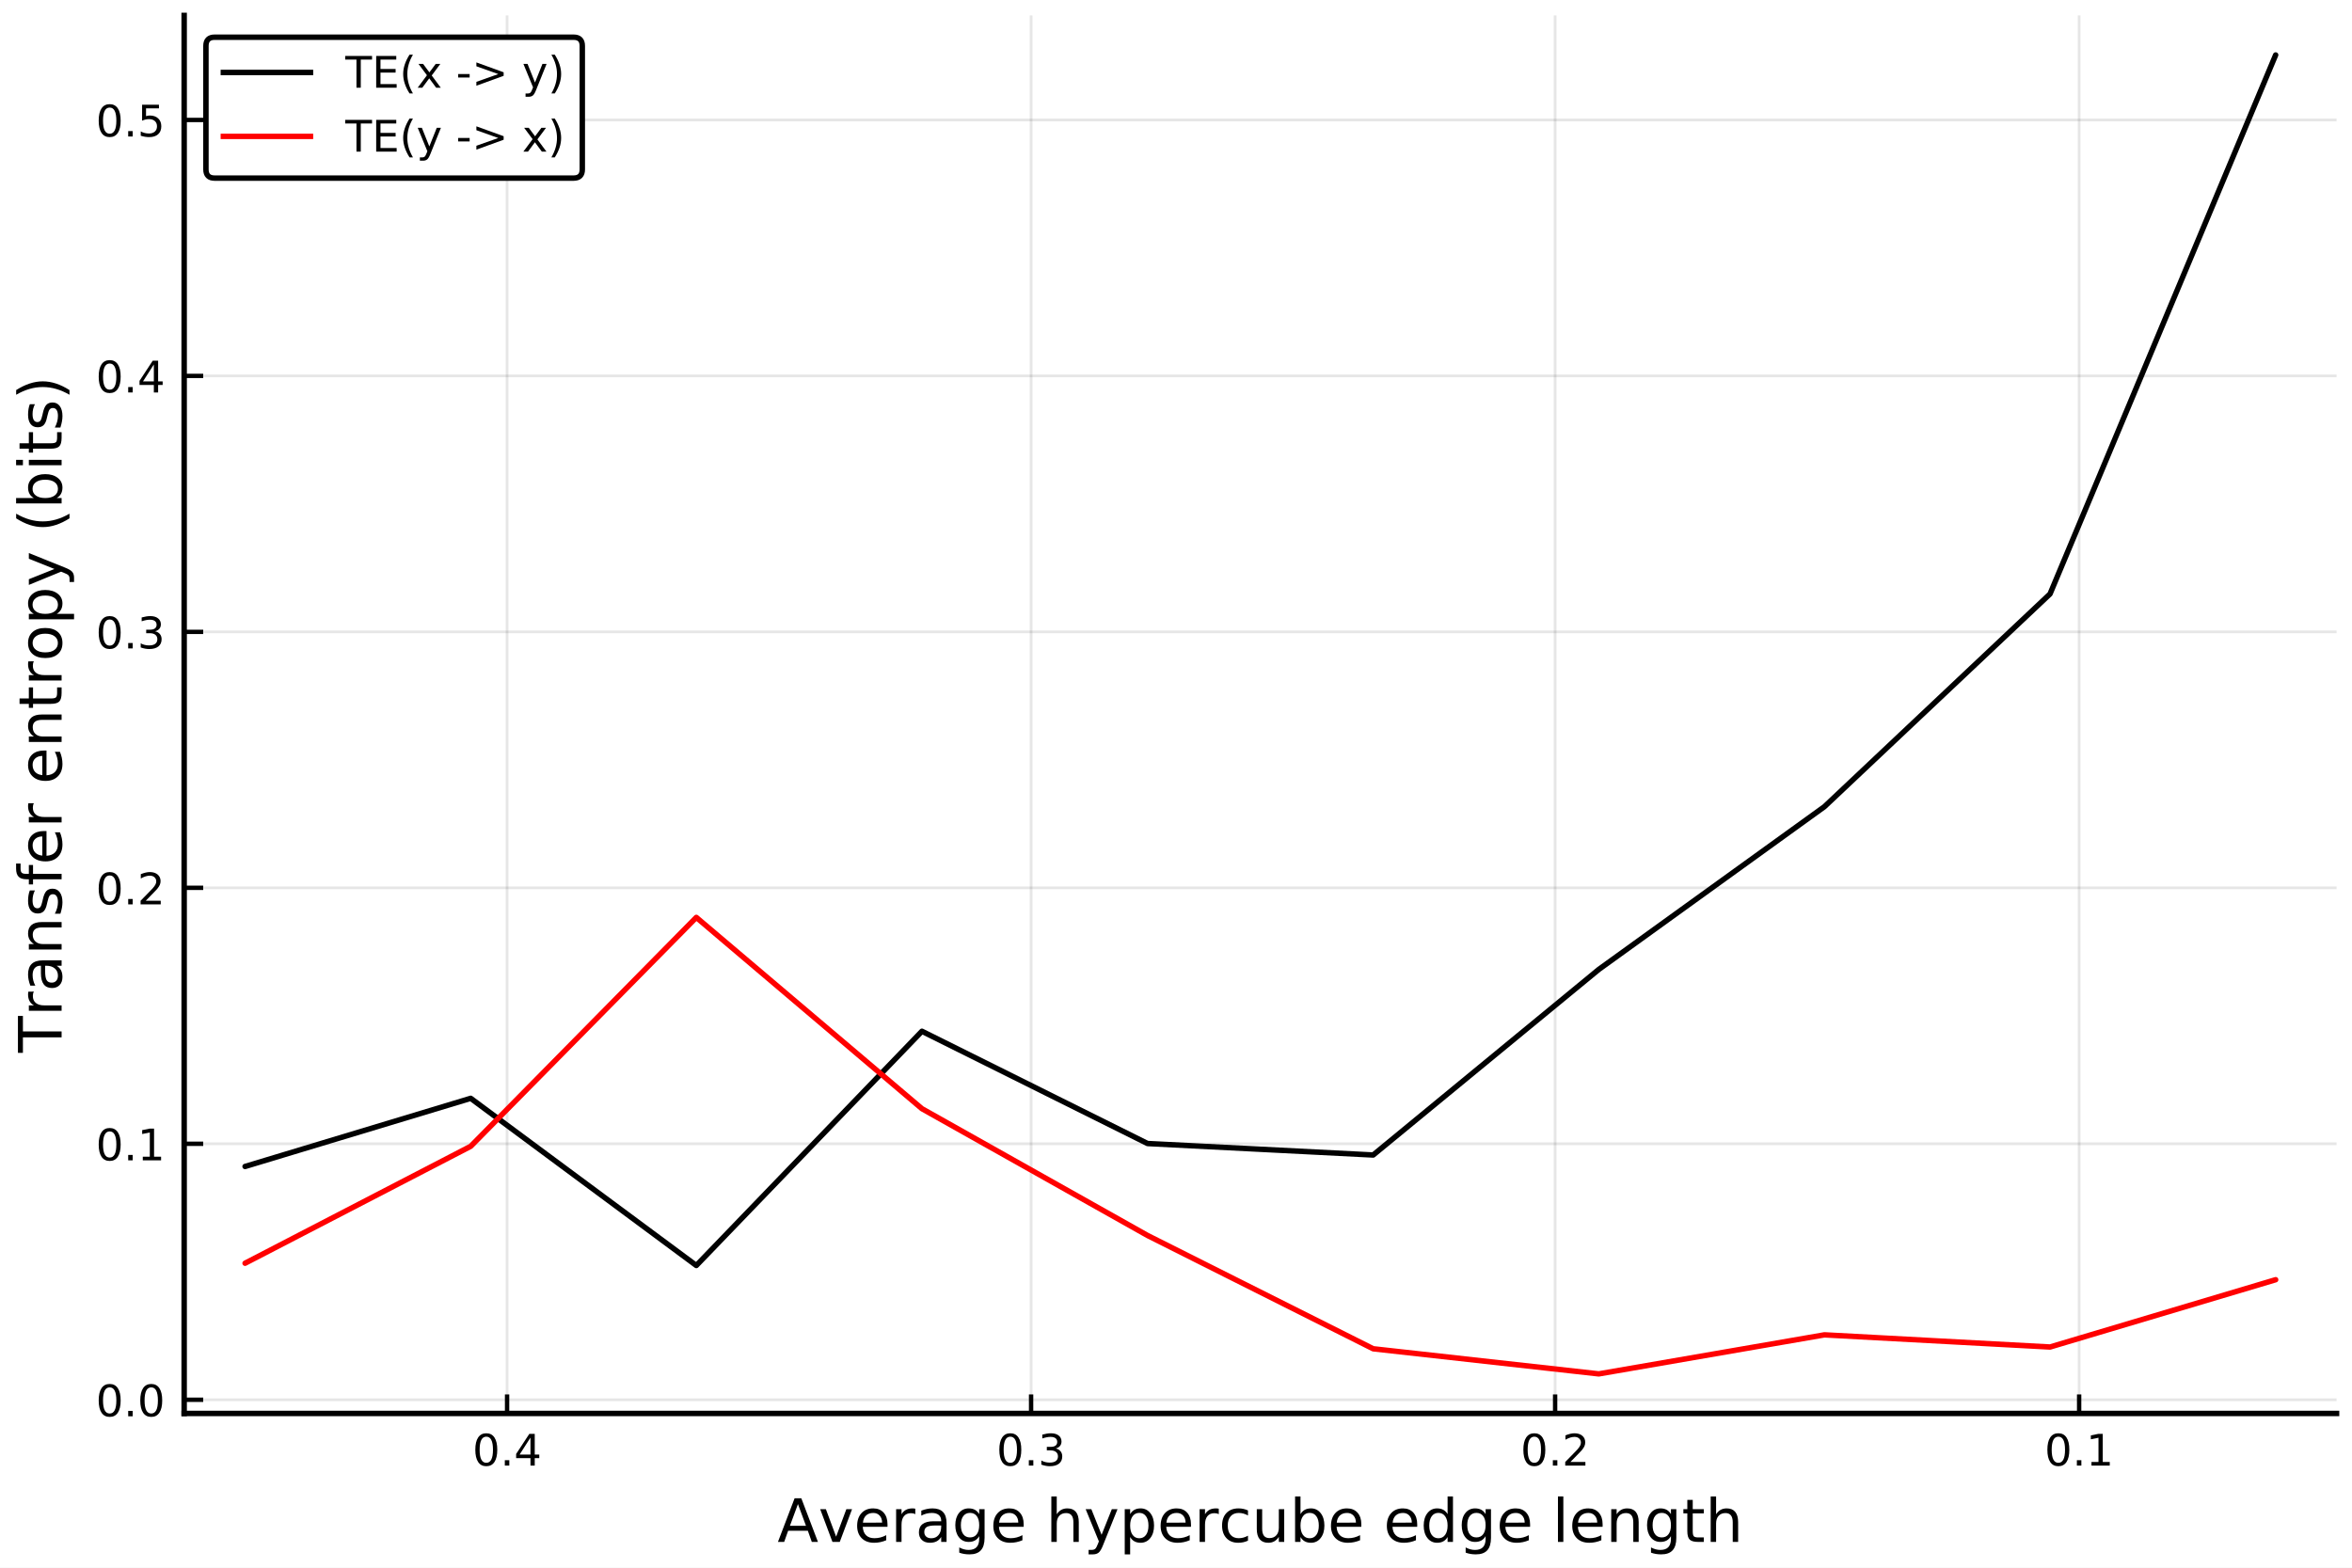
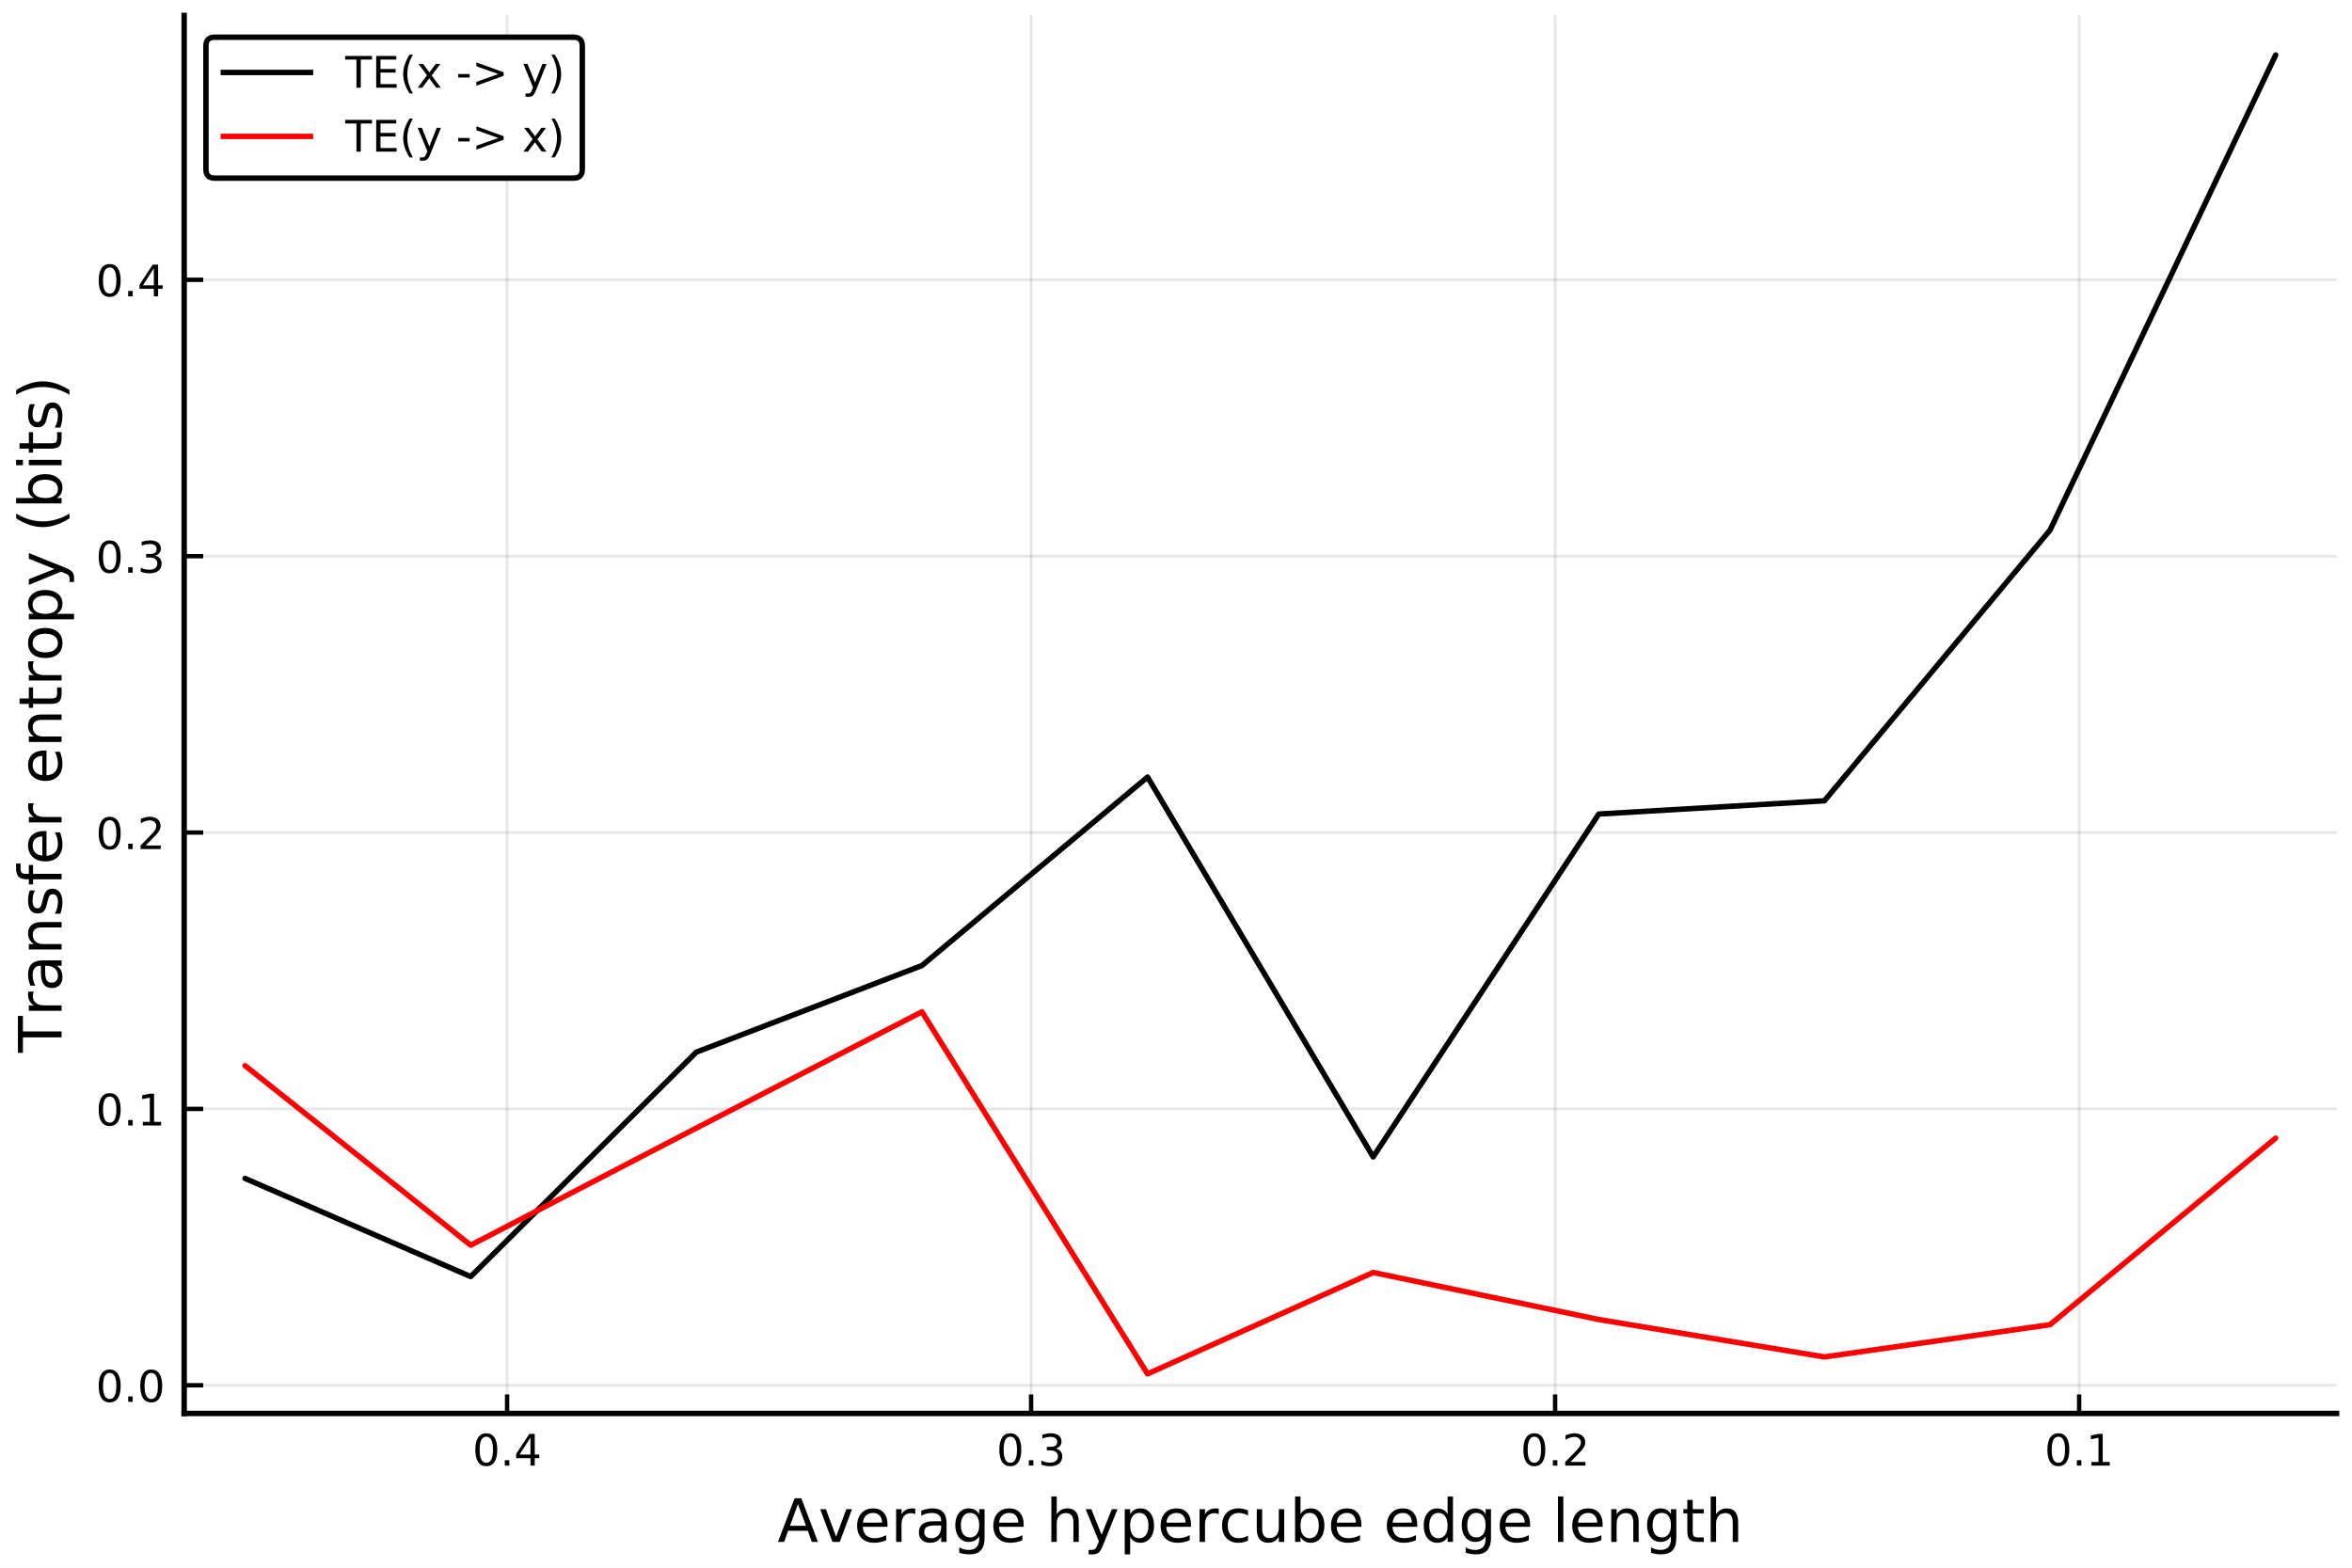
<svg xmlns="http://www.w3.org/2000/svg" xmlns:xlink="http://www.w3.org/1999/xlink" height="288pt" version="1.1" viewBox="0 0 432 288" width="432pt">
  <defs>
    <style type="text/css">
*{stroke-linecap:butt;stroke-linejoin:round;}
  </style>
  </defs>
  <g id="figure_1">
    <g id="patch_1">
      <path d="M 0 288  L 432 288  L 432 0  L 0 0  z " style="fill:#ffffff;" />
    </g>
    <g id="axes_1">
      <g id="patch_2">
        <path d="M 33.825 259.665  L 429.165 259.665  L 429.165 2.835  L 33.825 2.835  z " style="fill:#ffffff;" />
      </g>
      <g id="matplotlib.axis_1">
        <g id="xtick_1">
          <g id="line2d_1">
-             <path clip-path="url(#p334dd7e4c5)" d="M 381.883 259.665  L 381.883 2.835  " style="fill:none;stroke:#000000;stroke-linecap:square;stroke-opacity:0.1;stroke-width:0.5;" />
+             <path clip-path="url(#p9576be0315)" d="M 381.883 259.665  L 381.883 2.835  " style="fill:none;stroke:#000000;stroke-linecap:square;stroke-opacity:0.1;stroke-width:0.5;" />
          </g>
          <g id="line2d_2">
            <defs>
-               <path d="M 0 0  L 0 -3.5  " id="m803d5809ca" style="stroke:#000000;stroke-width:0.8;" />
-             </defs>
-             <g>
-               <use style="stroke:#000000;stroke-width:0.8;" x="381.883" xlink:href="#m803d5809ca" y="259.665" />
+               <path d="M 0 0  L 0 -3.5  " id="ma5bb966ee3" style="stroke:#000000;stroke-width:0.8;" />
+             </defs>
+             <g>
+               <use style="stroke:#000000;stroke-width:0.8;" x="381.883" xlink:href="#ma5bb966ee3" y="259.665" />
            </g>
          </g>
          <g id="text_1">
            <defs>
              <path d="M 31.781 66.406  Q 24.172 66.406 20.328 58.906  Q 16.5 51.422 16.5 36.375  Q 16.5 21.391 20.328 13.891  Q 24.172 6.391 31.781 6.391  Q 39.453 6.391 43.281 13.891  Q 47.125 21.391 47.125 36.375  Q 47.125 51.422 43.281 58.906  Q 39.453 66.406 31.781 66.406  z M 31.781 74.219  Q 44.047 74.219 50.516 64.516  Q 56.984 54.828 56.984 36.375  Q 56.984 17.969 50.516 8.266  Q 44.047 -1.422 31.781 -1.422  Q 19.531 -1.422 13.062 8.266  Q 6.594 17.969 6.594 36.375  Q 6.594 54.828 13.062 64.516  Q 19.531 74.219 31.781 74.219  z " id="DejaVuSans-48" />
              <path d="M 10.688 12.406  L 21 12.406  L 21 0  L 10.688 0  z " id="DejaVuSans-46" />
              <path d="M 12.406 8.297  L 28.516 8.297  L 28.516 63.922  L 10.984 60.406  L 10.984 69.391  L 28.422 72.906  L 38.281 72.906  L 38.281 8.297  L 54.391 8.297  L 54.391 0  L 12.406 0  z " id="DejaVuSans-49" />
            </defs>
            <g transform="translate(375.522 269.2441)scale(0.08 -0.08)">
              <use xlink:href="#DejaVuSans-48" />
              <use x="63.623" xlink:href="#DejaVuSans-46" />
              <use x="95.41" xlink:href="#DejaVuSans-49" />
            </g>
          </g>
        </g>
        <g id="xtick_2">
          <g id="line2d_3">
-             <path clip-path="url(#p334dd7e4c5)" d="M 285.635 259.665  L 285.635 2.835  " style="fill:none;stroke:#000000;stroke-linecap:square;stroke-opacity:0.1;stroke-width:0.5;" />
+             <path clip-path="url(#p9576be0315)" d="M 285.635 259.665  L 285.635 2.835  " style="fill:none;stroke:#000000;stroke-linecap:square;stroke-opacity:0.1;stroke-width:0.5;" />
          </g>
          <g id="line2d_4">
            <g>
-               <use style="stroke:#000000;stroke-width:0.8;" x="285.635" xlink:href="#m803d5809ca" y="259.665" />
+               <use style="stroke:#000000;stroke-width:0.8;" x="285.635" xlink:href="#ma5bb966ee3" y="259.665" />
            </g>
          </g>
          <g id="text_2">
            <defs>
              <path d="M 19.188 8.297  L 53.609 8.297  L 53.609 0  L 7.328 0  L 7.328 8.297  Q 12.938 14.109 22.625 23.891  Q 32.328 33.688 34.812 36.531  Q 39.547 41.844 41.422 45.531  Q 43.312 49.219 43.312 52.781  Q 43.312 58.594 39.234 62.25  Q 35.156 65.922 28.609 65.922  Q 23.969 65.922 18.812 64.312  Q 13.672 62.703 7.812 59.422  L 7.812 69.391  Q 13.766 71.781 18.938 73  Q 24.125 74.219 28.422 74.219  Q 39.75 74.219 46.484 68.547  Q 53.219 62.891 53.219 53.422  Q 53.219 48.922 51.531 44.891  Q 49.859 40.875 45.406 35.406  Q 44.188 33.984 37.641 27.219  Q 31.109 20.453 19.188 8.297  z " id="DejaVuSans-50" />
            </defs>
            <g transform="translate(279.2735 269.2441)scale(0.08 -0.08)">
              <use xlink:href="#DejaVuSans-48" />
              <use x="63.623" xlink:href="#DejaVuSans-46" />
              <use x="95.41" xlink:href="#DejaVuSans-50" />
            </g>
          </g>
        </g>
        <g id="xtick_3">
          <g id="line2d_5">
-             <path clip-path="url(#p334dd7e4c5)" d="M 189.386 259.665  L 189.386 2.835  " style="fill:none;stroke:#000000;stroke-linecap:square;stroke-opacity:0.1;stroke-width:0.5;" />
+             <path clip-path="url(#p9576be0315)" d="M 189.386 259.665  L 189.386 2.835  " style="fill:none;stroke:#000000;stroke-linecap:square;stroke-opacity:0.1;stroke-width:0.5;" />
          </g>
          <g id="line2d_6">
            <g>
-               <use style="stroke:#000000;stroke-width:0.8;" x="189.386" xlink:href="#m803d5809ca" y="259.665" />
+               <use style="stroke:#000000;stroke-width:0.8;" x="189.386" xlink:href="#ma5bb966ee3" y="259.665" />
            </g>
          </g>
          <g id="text_3">
            <defs>
              <path d="M 40.578 39.312  Q 47.656 37.797 51.625 33  Q 55.609 28.219 55.609 21.188  Q 55.609 10.406 48.188 4.484  Q 40.766 -1.422 27.094 -1.422  Q 22.516 -1.422 17.656 -0.516  Q 12.797 0.391 7.625 2.203  L 7.625 11.719  Q 11.719 9.328 16.594 8.109  Q 21.484 6.891 26.812 6.891  Q 36.078 6.891 40.938 10.547  Q 45.797 14.203 45.797 21.188  Q 45.797 27.641 41.281 31.266  Q 36.766 34.906 28.719 34.906  L 20.219 34.906  L 20.219 43.016  L 29.109 43.016  Q 36.375 43.016 40.234 45.922  Q 44.094 48.828 44.094 54.297  Q 44.094 59.906 40.109 62.906  Q 36.141 65.922 28.719 65.922  Q 24.656 65.922 20.016 65.031  Q 15.375 64.156 9.812 62.312  L 9.812 71.094  Q 15.438 72.656 20.344 73.438  Q 25.25 74.219 29.594 74.219  Q 40.828 74.219 47.359 69.109  Q 53.906 64.016 53.906 55.328  Q 53.906 49.266 50.438 45.094  Q 46.969 40.922 40.578 39.312  z " id="DejaVuSans-51" />
            </defs>
            <g transform="translate(183.025 269.2441)scale(0.08 -0.08)">
              <use xlink:href="#DejaVuSans-48" />
              <use x="63.623" xlink:href="#DejaVuSans-46" />
              <use x="95.41" xlink:href="#DejaVuSans-51" />
            </g>
          </g>
        </g>
        <g id="xtick_4">
          <g id="line2d_7">
-             <path clip-path="url(#p334dd7e4c5)" d="M 93.138 259.665  L 93.138 2.835  " style="fill:none;stroke:#000000;stroke-linecap:square;stroke-opacity:0.1;stroke-width:0.5;" />
+             <path clip-path="url(#p9576be0315)" d="M 93.138 259.665  L 93.138 2.835  " style="fill:none;stroke:#000000;stroke-linecap:square;stroke-opacity:0.1;stroke-width:0.5;" />
          </g>
          <g id="line2d_8">
            <g>
-               <use style="stroke:#000000;stroke-width:0.8;" x="93.138" xlink:href="#m803d5809ca" y="259.665" />
+               <use style="stroke:#000000;stroke-width:0.8;" x="93.138" xlink:href="#ma5bb966ee3" y="259.665" />
            </g>
          </g>
          <g id="text_4">
            <defs>
              <path d="M 37.797 64.312  L 12.891 25.391  L 37.797 25.391  z M 35.203 72.906  L 47.609 72.906  L 47.609 25.391  L 58.016 25.391  L 58.016 17.188  L 47.609 17.188  L 47.609 0  L 37.797 0  L 37.797 17.188  L 4.891 17.188  L 4.891 26.703  z " id="DejaVuSans-52" />
            </defs>
            <g transform="translate(86.77653 269.2441)scale(0.08 -0.08)">
              <use xlink:href="#DejaVuSans-48" />
              <use x="63.623" xlink:href="#DejaVuSans-46" />
              <use x="95.41" xlink:href="#DejaVuSans-52" />
            </g>
          </g>
        </g>
        <g id="text_5">
          <defs>
            <path d="M 34.188 63.188  L 20.797 26.906  L 47.609 26.906  z M 28.609 72.906  L 39.797 72.906  L 67.578 0  L 57.328 0  L 50.688 18.703  L 17.828 18.703  L 11.188 0  L 0.781 0  z " id="DejaVuSans-65" />
            <path d="M 2.984 54.688  L 12.5 54.688  L 29.594 8.797  L 46.688 54.688  L 56.203 54.688  L 35.688 0  L 23.484 0  z " id="DejaVuSans-118" />
            <path d="M 56.203 29.594  L 56.203 25.203  L 14.891 25.203  Q 15.484 15.922 20.484 11.062  Q 25.484 6.203 34.422 6.203  Q 39.594 6.203 44.453 7.469  Q 49.312 8.734 54.109 11.281  L 54.109 2.781  Q 49.266 0.734 44.188 -0.344  Q 39.109 -1.422 33.891 -1.422  Q 20.797 -1.422 13.156 6.188  Q 5.516 13.812 5.516 26.812  Q 5.516 40.234 12.766 48.109  Q 20.016 56 32.328 56  Q 43.359 56 49.781 48.891  Q 56.203 41.797 56.203 29.594  z M 47.219 32.234  Q 47.125 39.594 43.094 43.984  Q 39.062 48.391 32.422 48.391  Q 24.906 48.391 20.391 44.141  Q 15.875 39.891 15.188 32.172  z " id="DejaVuSans-101" />
            <path d="M 41.109 46.297  Q 39.594 47.172 37.812 47.578  Q 36.031 48 33.891 48  Q 26.266 48 22.188 43.047  Q 18.109 38.094 18.109 28.812  L 18.109 0  L 9.078 0  L 9.078 54.688  L 18.109 54.688  L 18.109 46.188  Q 20.953 51.172 25.484 53.578  Q 30.031 56 36.531 56  Q 37.453 56 38.578 55.875  Q 39.703 55.766 41.062 55.516  z " id="DejaVuSans-114" />
            <path d="M 34.281 27.484  Q 23.391 27.484 19.188 25  Q 14.984 22.516 14.984 16.5  Q 14.984 11.719 18.141 8.906  Q 21.297 6.109 26.703 6.109  Q 34.188 6.109 38.703 11.406  Q 43.219 16.703 43.219 25.484  L 43.219 27.484  z M 52.203 31.203  L 52.203 0  L 43.219 0  L 43.219 8.297  Q 40.141 3.328 35.547 0.953  Q 30.953 -1.422 24.312 -1.422  Q 15.922 -1.422 10.953 3.297  Q 6 8.016 6 15.922  Q 6 25.141 12.172 29.828  Q 18.359 34.516 30.609 34.516  L 43.219 34.516  L 43.219 35.406  Q 43.219 41.609 39.141 45  Q 35.062 48.391 27.688 48.391  Q 23 48.391 18.547 47.266  Q 14.109 46.141 10.016 43.891  L 10.016 52.203  Q 14.938 54.109 19.578 55.047  Q 24.219 56 28.609 56  Q 40.484 56 46.344 49.844  Q 52.203 43.703 52.203 31.203  z " id="DejaVuSans-97" />
            <path d="M 45.406 27.984  Q 45.406 37.75 41.375 43.109  Q 37.359 48.484 30.078 48.484  Q 22.859 48.484 18.828 43.109  Q 14.797 37.75 14.797 27.984  Q 14.797 18.266 18.828 12.891  Q 22.859 7.516 30.078 7.516  Q 37.359 7.516 41.375 12.891  Q 45.406 18.266 45.406 27.984  z M 54.391 6.781  Q 54.391 -7.172 48.188 -13.984  Q 42 -20.797 29.203 -20.797  Q 24.469 -20.797 20.266 -20.094  Q 16.062 -19.391 12.109 -17.922  L 12.109 -9.188  Q 16.062 -11.328 19.922 -12.344  Q 23.781 -13.375 27.781 -13.375  Q 36.625 -13.375 41.016 -8.766  Q 45.406 -4.156 45.406 5.172  L 45.406 9.625  Q 42.625 4.781 38.281 2.391  Q 33.938 0 27.875 0  Q 17.828 0 11.672 7.656  Q 5.516 15.328 5.516 27.984  Q 5.516 40.672 11.672 48.328  Q 17.828 56 27.875 56  Q 33.938 56 38.281 53.609  Q 42.625 51.219 45.406 46.391  L 45.406 54.688  L 54.391 54.688  z " id="DejaVuSans-103" />
            <path id="DejaVuSans-32" />
            <path d="M 54.891 33.016  L 54.891 0  L 45.906 0  L 45.906 32.719  Q 45.906 40.484 42.875 44.328  Q 39.844 48.188 33.797 48.188  Q 26.516 48.188 22.312 43.547  Q 18.109 38.922 18.109 30.906  L 18.109 0  L 9.078 0  L 9.078 75.984  L 18.109 75.984  L 18.109 46.188  Q 21.344 51.125 25.703 53.562  Q 30.078 56 35.797 56  Q 45.219 56 50.047 50.172  Q 54.891 44.344 54.891 33.016  z " id="DejaVuSans-104" />
            <path d="M 32.172 -5.078  Q 28.375 -14.844 24.75 -17.812  Q 21.141 -20.797 15.094 -20.797  L 7.906 -20.797  L 7.906 -13.281  L 13.188 -13.281  Q 16.891 -13.281 18.938 -11.516  Q 21 -9.766 23.484 -3.219  L 25.094 0.875  L 2.984 54.688  L 12.5 54.688  L 29.594 11.922  L 46.688 54.688  L 56.203 54.688  z " id="DejaVuSans-121" />
            <path d="M 18.109 8.203  L 18.109 -20.797  L 9.078 -20.797  L 9.078 54.688  L 18.109 54.688  L 18.109 46.391  Q 20.953 51.266 25.266 53.625  Q 29.594 56 35.594 56  Q 45.562 56 51.781 48.094  Q 58.016 40.188 58.016 27.297  Q 58.016 14.406 51.781 6.484  Q 45.562 -1.422 35.594 -1.422  Q 29.594 -1.422 25.266 0.953  Q 20.953 3.328 18.109 8.203  z M 48.688 27.297  Q 48.688 37.203 44.609 42.844  Q 40.531 48.484 33.406 48.484  Q 26.266 48.484 22.188 42.844  Q 18.109 37.203 18.109 27.297  Q 18.109 17.391 22.188 11.75  Q 26.266 6.109 33.406 6.109  Q 40.531 6.109 44.609 11.75  Q 48.688 17.391 48.688 27.297  z " id="DejaVuSans-112" />
            <path d="M 48.781 52.594  L 48.781 44.188  Q 44.969 46.297 41.141 47.344  Q 37.312 48.391 33.406 48.391  Q 24.656 48.391 19.812 42.844  Q 14.984 37.312 14.984 27.297  Q 14.984 17.281 19.812 11.734  Q 24.656 6.203 33.406 6.203  Q 37.312 6.203 41.141 7.25  Q 44.969 8.297 48.781 10.406  L 48.781 2.094  Q 45.016 0.344 40.984 -0.531  Q 36.969 -1.422 32.422 -1.422  Q 20.062 -1.422 12.781 6.344  Q 5.516 14.109 5.516 27.297  Q 5.516 40.672 12.859 48.328  Q 20.219 56 33.016 56  Q 37.156 56 41.109 55.141  Q 45.062 54.297 48.781 52.594  z " id="DejaVuSans-99" />
            <path d="M 8.5 21.578  L 8.5 54.688  L 17.484 54.688  L 17.484 21.922  Q 17.484 14.156 20.5 10.266  Q 23.531 6.391 29.594 6.391  Q 36.859 6.391 41.078 11.031  Q 45.312 15.672 45.312 23.688  L 45.312 54.688  L 54.297 54.688  L 54.297 0  L 45.312 0  L 45.312 8.406  Q 42.047 3.422 37.719 1  Q 33.406 -1.422 27.688 -1.422  Q 18.266 -1.422 13.375 4.438  Q 8.5 10.297 8.5 21.578  z M 31.109 56  z " id="DejaVuSans-117" />
            <path d="M 48.688 27.297  Q 48.688 37.203 44.609 42.844  Q 40.531 48.484 33.406 48.484  Q 26.266 48.484 22.188 42.844  Q 18.109 37.203 18.109 27.297  Q 18.109 17.391 22.188 11.75  Q 26.266 6.109 33.406 6.109  Q 40.531 6.109 44.609 11.75  Q 48.688 17.391 48.688 27.297  z M 18.109 46.391  Q 20.953 51.266 25.266 53.625  Q 29.594 56 35.594 56  Q 45.562 56 51.781 48.094  Q 58.016 40.188 58.016 27.297  Q 58.016 14.406 51.781 6.484  Q 45.562 -1.422 35.594 -1.422  Q 29.594 -1.422 25.266 0.953  Q 20.953 3.328 18.109 8.203  L 18.109 0  L 9.078 0  L 9.078 75.984  L 18.109 75.984  z " id="DejaVuSans-98" />
            <path d="M 45.406 46.391  L 45.406 75.984  L 54.391 75.984  L 54.391 0  L 45.406 0  L 45.406 8.203  Q 42.578 3.328 38.25 0.953  Q 33.938 -1.422 27.875 -1.422  Q 17.969 -1.422 11.734 6.484  Q 5.516 14.406 5.516 27.297  Q 5.516 40.188 11.734 48.094  Q 17.969 56 27.875 56  Q 33.938 56 38.25 53.625  Q 42.578 51.266 45.406 46.391  z M 14.797 27.297  Q 14.797 17.391 18.875 11.75  Q 22.953 6.109 30.078 6.109  Q 37.203 6.109 41.297 11.75  Q 45.406 17.391 45.406 27.297  Q 45.406 37.203 41.297 42.844  Q 37.203 48.484 30.078 48.484  Q 22.953 48.484 18.875 42.844  Q 14.797 37.203 14.797 27.297  z " id="DejaVuSans-100" />
            <path d="M 9.422 75.984  L 18.406 75.984  L 18.406 0  L 9.422 0  z " id="DejaVuSans-108" />
            <path d="M 54.891 33.016  L 54.891 0  L 45.906 0  L 45.906 32.719  Q 45.906 40.484 42.875 44.328  Q 39.844 48.188 33.797 48.188  Q 26.516 48.188 22.312 43.547  Q 18.109 38.922 18.109 30.906  L 18.109 0  L 9.078 0  L 9.078 54.688  L 18.109 54.688  L 18.109 46.188  Q 21.344 51.125 25.703 53.562  Q 30.078 56 35.797 56  Q 45.219 56 50.047 50.172  Q 54.891 44.344 54.891 33.016  z " id="DejaVuSans-110" />
            <path d="M 18.312 70.219  L 18.312 54.688  L 36.812 54.688  L 36.812 47.703  L 18.312 47.703  L 18.312 18.016  Q 18.312 11.328 20.141 9.422  Q 21.969 7.516 27.594 7.516  L 36.812 7.516  L 36.812 0  L 27.594 0  Q 17.188 0 13.234 3.875  Q 9.281 7.766 9.281 18.016  L 9.281 47.703  L 2.688 47.703  L 2.688 54.688  L 9.281 54.688  L 9.281 70.219  z " id="DejaVuSans-116" />
          </defs>
          <g transform="translate(142.8015 283.2661)scale(0.11 -0.11)">
            <use xlink:href="#DejaVuSans-65" />
            <use x="68.33" xlink:href="#DejaVuSans-118" />
            <use x="127.51" xlink:href="#DejaVuSans-101" />
            <use x="189.033" xlink:href="#DejaVuSans-114" />
            <use x="230.146" xlink:href="#DejaVuSans-97" />
            <use x="291.426" xlink:href="#DejaVuSans-103" />
            <use x="354.902" xlink:href="#DejaVuSans-101" />
            <use x="416.426" xlink:href="#DejaVuSans-32" />
            <use x="448.213" xlink:href="#DejaVuSans-104" />
            <use x="511.592" xlink:href="#DejaVuSans-121" />
            <use x="570.771" xlink:href="#DejaVuSans-112" />
            <use x="634.248" xlink:href="#DejaVuSans-101" />
            <use x="695.771" xlink:href="#DejaVuSans-114" />
            <use x="736.854" xlink:href="#DejaVuSans-99" />
            <use x="791.834" xlink:href="#DejaVuSans-117" />
            <use x="855.213" xlink:href="#DejaVuSans-98" />
            <use x="918.689" xlink:href="#DejaVuSans-101" />
            <use x="980.213" xlink:href="#DejaVuSans-32" />
            <use x="1012" xlink:href="#DejaVuSans-101" />
            <use x="1073.523" xlink:href="#DejaVuSans-100" />
            <use x="1137" xlink:href="#DejaVuSans-103" />
            <use x="1200.477" xlink:href="#DejaVuSans-101" />
            <use x="1262" xlink:href="#DejaVuSans-32" />
            <use x="1293.787" xlink:href="#DejaVuSans-108" />
            <use x="1321.57" xlink:href="#DejaVuSans-101" />
            <use x="1383.094" xlink:href="#DejaVuSans-110" />
            <use x="1446.473" xlink:href="#DejaVuSans-103" />
            <use x="1509.949" xlink:href="#DejaVuSans-116" />
            <use x="1549.158" xlink:href="#DejaVuSans-104" />
          </g>
        </g>
      </g>
      <g id="matplotlib.axis_2">
        <g id="ytick_1">
          <g id="line2d_9">
-             <path clip-path="url(#p334dd7e4c5)" d="M 33.825 257.148  L 429.165 257.148  " style="fill:none;stroke:#000000;stroke-linecap:square;stroke-opacity:0.1;stroke-width:0.5;" />
+             <path clip-path="url(#p9576be0315)" d="M 33.825 254.488  L 429.165 254.488  " style="fill:none;stroke:#000000;stroke-linecap:square;stroke-opacity:0.1;stroke-width:0.5;" />
          </g>
          <g id="line2d_10">
            <defs>
-               <path d="M 0 0  L 3.5 0  " id="m10032e51c0" style="stroke:#000000;stroke-width:0.8;" />
-             </defs>
-             <g>
-               <use style="stroke:#000000;stroke-width:0.8;" x="33.825" xlink:href="#m10032e51c0" y="257.148" />
+               <path d="M 0 0  L 3.5 0  " id="m5c3f2e6b42" style="stroke:#000000;stroke-width:0.8;" />
+             </defs>
+             <g>
+               <use style="stroke:#000000;stroke-width:0.8;" x="33.825" xlink:href="#m5c3f2e6b42" y="254.488" />
            </g>
          </g>
          <g id="text_6">
-             <g transform="translate(17.60215 260.1875)scale(0.08 -0.08)">
+             <g transform="translate(17.60215 257.5278)scale(0.08 -0.08)">
              <use xlink:href="#DejaVuSans-48" />
              <use x="63.623" xlink:href="#DejaVuSans-46" />
              <use x="95.41" xlink:href="#DejaVuSans-48" />
            </g>
          </g>
        </g>
        <g id="ytick_2">
          <g id="line2d_11">
-             <path clip-path="url(#p334dd7e4c5)" d="M 33.825 210.126  L 429.165 210.126  " style="fill:none;stroke:#000000;stroke-linecap:square;stroke-opacity:0.1;stroke-width:0.5;" />
+             <path clip-path="url(#p9576be0315)" d="M 33.825 203.717  L 429.165 203.717  " style="fill:none;stroke:#000000;stroke-linecap:square;stroke-opacity:0.1;stroke-width:0.5;" />
          </g>
          <g id="line2d_12">
            <g>
-               <use style="stroke:#000000;stroke-width:0.8;" x="33.825" xlink:href="#m10032e51c0" y="210.126" />
+               <use style="stroke:#000000;stroke-width:0.8;" x="33.825" xlink:href="#m5c3f2e6b42" y="203.717" />
            </g>
          </g>
          <g id="text_7">
-             <g transform="translate(17.60215 213.1651)scale(0.08 -0.08)">
+             <g transform="translate(17.60215 206.7562)scale(0.08 -0.08)">
              <use xlink:href="#DejaVuSans-48" />
              <use x="63.623" xlink:href="#DejaVuSans-46" />
              <use x="95.41" xlink:href="#DejaVuSans-49" />
            </g>
          </g>
        </g>
        <g id="ytick_3">
          <g id="line2d_13">
-             <path clip-path="url(#p334dd7e4c5)" d="M 33.825 163.103  L 429.165 163.103  " style="fill:none;stroke:#000000;stroke-linecap:square;stroke-opacity:0.1;stroke-width:0.5;" />
+             <path clip-path="url(#p9576be0315)" d="M 33.825 152.945  L 429.165 152.945  " style="fill:none;stroke:#000000;stroke-linecap:square;stroke-opacity:0.1;stroke-width:0.5;" />
          </g>
          <g id="line2d_14">
            <g>
-               <use style="stroke:#000000;stroke-width:0.8;" x="33.825" xlink:href="#m10032e51c0" y="163.103" />
+               <use style="stroke:#000000;stroke-width:0.8;" x="33.825" xlink:href="#m5c3f2e6b42" y="152.945" />
            </g>
          </g>
          <g id="text_8">
-             <g transform="translate(17.60215 166.1427)scale(0.08 -0.08)">
+             <g transform="translate(17.60215 155.9846)scale(0.08 -0.08)">
              <use xlink:href="#DejaVuSans-48" />
              <use x="63.623" xlink:href="#DejaVuSans-46" />
              <use x="95.41" xlink:href="#DejaVuSans-50" />
            </g>
          </g>
        </g>
        <g id="ytick_4">
          <g id="line2d_15">
-             <path clip-path="url(#p334dd7e4c5)" d="M 33.825 116.081  L 429.165 116.081  " style="fill:none;stroke:#000000;stroke-linecap:square;stroke-opacity:0.1;stroke-width:0.5;" />
+             <path clip-path="url(#p9576be0315)" d="M 33.825 102.174  L 429.165 102.174  " style="fill:none;stroke:#000000;stroke-linecap:square;stroke-opacity:0.1;stroke-width:0.5;" />
          </g>
          <g id="line2d_16">
            <g>
-               <use style="stroke:#000000;stroke-width:0.8;" x="33.825" xlink:href="#m10032e51c0" y="116.081" />
+               <use style="stroke:#000000;stroke-width:0.8;" x="33.825" xlink:href="#m5c3f2e6b42" y="102.174" />
            </g>
          </g>
          <g id="text_9">
-             <g transform="translate(17.60215 119.1202)scale(0.08 -0.08)">
+             <g transform="translate(17.60215 105.2129)scale(0.08 -0.08)">
              <use xlink:href="#DejaVuSans-48" />
              <use x="63.623" xlink:href="#DejaVuSans-46" />
              <use x="95.41" xlink:href="#DejaVuSans-51" />
            </g>
          </g>
        </g>
        <g id="ytick_5">
          <g id="line2d_17">
-             <path clip-path="url(#p334dd7e4c5)" d="M 33.825 69.058  L 429.165 69.058  " style="fill:none;stroke:#000000;stroke-linecap:square;stroke-opacity:0.1;stroke-width:0.5;" />
+             <path clip-path="url(#p9576be0315)" d="M 33.825 51.402  L 429.165 51.402  " style="fill:none;stroke:#000000;stroke-linecap:square;stroke-opacity:0.1;stroke-width:0.5;" />
          </g>
          <g id="line2d_18">
            <g>
-               <use style="stroke:#000000;stroke-width:0.8;" x="33.825" xlink:href="#m10032e51c0" y="69.058" />
+               <use style="stroke:#000000;stroke-width:0.8;" x="33.825" xlink:href="#m5c3f2e6b42" y="51.402" />
            </g>
          </g>
          <g id="text_10">
-             <g transform="translate(17.60215 72.09782)scale(0.08 -0.08)">
+             <g transform="translate(17.60215 54.44132)scale(0.08 -0.08)">
              <use xlink:href="#DejaVuSans-48" />
              <use x="63.623" xlink:href="#DejaVuSans-46" />
              <use x="95.41" xlink:href="#DejaVuSans-52" />
            </g>
          </g>
        </g>
-         <g id="ytick_6">
-           <g id="line2d_19">
-             <path clip-path="url(#p334dd7e4c5)" d="M 33.825 22.036  L 429.165 22.036  " style="fill:none;stroke:#000000;stroke-linecap:square;stroke-opacity:0.1;stroke-width:0.5;" />
-           </g>
-           <g id="line2d_20">
-             <g>
-               <use style="stroke:#000000;stroke-width:0.8;" x="33.825" xlink:href="#m10032e51c0" y="22.036" />
-             </g>
-           </g>
-           <g id="text_11">
-             <defs>
-               <path d="M 10.797 72.906  L 49.516 72.906  L 49.516 64.594  L 19.828 64.594  L 19.828 46.734  Q 21.969 47.469 24.109 47.828  Q 26.266 48.188 28.422 48.188  Q 40.625 48.188 47.75 41.5  Q 54.891 34.812 54.891 23.391  Q 54.891 11.625 47.562 5.094  Q 40.234 -1.422 26.906 -1.422  Q 22.312 -1.422 17.547 -0.641  Q 12.797 0.141 7.719 1.703  L 7.719 11.625  Q 12.109 9.234 16.797 8.062  Q 21.484 6.891 26.703 6.891  Q 35.156 6.891 40.078 11.328  Q 45.016 15.766 45.016 23.391  Q 45.016 31 40.078 35.438  Q 35.156 39.891 26.703 39.891  Q 22.75 39.891 18.812 39.016  Q 14.891 38.141 10.797 36.281  z " id="DejaVuSans-53" />
-             </defs>
-             <g transform="translate(17.60215 25.07539)scale(0.08 -0.08)">
-               <use xlink:href="#DejaVuSans-48" />
-               <use x="63.623" xlink:href="#DejaVuSans-46" />
-               <use x="95.41" xlink:href="#DejaVuSans-53" />
-             </g>
-           </g>
-         </g>
-         <g id="text_12">
+         <g id="text_11">
          <defs>
            <path d="M -0.297 72.906  L 61.375 72.906  L 61.375 64.594  L 35.5 64.594  L 35.5 0  L 25.594 0  L 25.594 64.594  L -0.297 64.594  z " id="DejaVuSans-84" />
            <path d="M 44.281 53.078  L 44.281 44.578  Q 40.484 46.531 36.375 47.5  Q 32.281 48.484 27.875 48.484  Q 21.188 48.484 17.844 46.438  Q 14.5 44.391 14.5 40.281  Q 14.5 37.156 16.891 35.375  Q 19.281 33.594 26.516 31.984  L 29.594 31.297  Q 39.156 29.25 43.188 25.516  Q 47.219 21.781 47.219 15.094  Q 47.219 7.469 41.188 3.016  Q 35.156 -1.422 24.609 -1.422  Q 20.219 -1.422 15.453 -0.562  Q 10.688 0.297 5.422 2  L 5.422 11.281  Q 10.406 8.688 15.234 7.391  Q 20.062 6.109 24.812 6.109  Q 31.156 6.109 34.562 8.281  Q 37.984 10.453 37.984 14.406  Q 37.984 18.062 35.516 20.016  Q 33.062 21.969 24.703 23.781  L 21.578 24.516  Q 13.234 26.266 9.516 29.906  Q 5.812 33.547 5.812 39.891  Q 5.812 47.609 11.281 51.797  Q 16.75 56 26.812 56  Q 31.781 56 36.172 55.266  Q 40.578 54.547 44.281 53.078  z " id="DejaVuSans-115" />
            <path d="M 37.109 75.984  L 37.109 68.5  L 28.516 68.5  Q 23.688 68.5 21.797 66.547  Q 19.922 64.594 19.922 59.516  L 19.922 54.688  L 34.719 54.688  L 34.719 47.703  L 19.922 47.703  L 19.922 0  L 10.891 0  L 10.891 47.703  L 2.297 47.703  L 2.297 54.688  L 10.891 54.688  L 10.891 58.5  Q 10.891 67.625 15.141 71.797  Q 19.391 75.984 28.609 75.984  z " id="DejaVuSans-102" />
            <path d="M 30.609 48.391  Q 23.391 48.391 19.188 42.75  Q 14.984 37.109 14.984 27.297  Q 14.984 17.484 19.156 11.844  Q 23.344 6.203 30.609 6.203  Q 37.797 6.203 41.984 11.859  Q 46.188 17.531 46.188 27.297  Q 46.188 37.016 41.984 42.703  Q 37.797 48.391 30.609 48.391  z M 30.609 56  Q 42.328 56 49.016 48.375  Q 55.719 40.766 55.719 27.297  Q 55.719 13.875 49.016 6.219  Q 42.328 -1.422 30.609 -1.422  Q 18.844 -1.422 12.172 6.219  Q 5.516 13.875 5.516 27.297  Q 5.516 40.766 12.172 48.375  Q 18.844 56 30.609 56  z " id="DejaVuSans-111" />
            <path d="M 31 75.875  Q 24.469 64.656 21.281 53.656  Q 18.109 42.672 18.109 31.391  Q 18.109 20.125 21.312 9.062  Q 24.516 -2 31 -13.188  L 23.188 -13.188  Q 15.875 -1.703 12.234 9.375  Q 8.594 20.453 8.594 31.391  Q 8.594 42.281 12.203 53.312  Q 15.828 64.359 23.188 75.875  z " id="DejaVuSans-40" />
            <path d="M 9.422 54.688  L 18.406 54.688  L 18.406 0  L 9.422 0  z M 9.422 75.984  L 18.406 75.984  L 18.406 64.594  L 9.422 64.594  z " id="DejaVuSans-105" />
            <path d="M 8.016 75.875  L 15.828 75.875  Q 23.141 64.359 26.781 53.312  Q 30.422 42.281 30.422 31.391  Q 30.422 20.453 26.781 9.375  Q 23.141 -1.703 15.828 -13.188  L 8.016 -13.188  Q 14.5 -2 17.703 9.062  Q 20.906 20.125 20.906 31.391  Q 20.906 42.672 17.703 53.656  Q 14.5 64.656 8.016 75.875  z " id="DejaVuSans-41" />
          </defs>
          <g transform="translate(11.31449 193.3871)rotate(-90)scale(0.11 -0.11)">
            <use xlink:href="#DejaVuSans-84" />
            <use x="60.865" xlink:href="#DejaVuSans-114" />
            <use x="101.979" xlink:href="#DejaVuSans-97" />
            <use x="163.258" xlink:href="#DejaVuSans-110" />
            <use x="226.637" xlink:href="#DejaVuSans-115" />
            <use x="278.736" xlink:href="#DejaVuSans-102" />
            <use x="313.941" xlink:href="#DejaVuSans-101" />
            <use x="375.465" xlink:href="#DejaVuSans-114" />
            <use x="416.578" xlink:href="#DejaVuSans-32" />
            <use x="448.365" xlink:href="#DejaVuSans-101" />
            <use x="509.889" xlink:href="#DejaVuSans-110" />
            <use x="573.268" xlink:href="#DejaVuSans-116" />
            <use x="612.477" xlink:href="#DejaVuSans-114" />
            <use x="653.559" xlink:href="#DejaVuSans-111" />
            <use x="714.74" xlink:href="#DejaVuSans-112" />
            <use x="778.217" xlink:href="#DejaVuSans-121" />
            <use x="837.396" xlink:href="#DejaVuSans-32" />
            <use x="869.184" xlink:href="#DejaVuSans-40" />
            <use x="908.197" xlink:href="#DejaVuSans-98" />
            <use x="971.674" xlink:href="#DejaVuSans-105" />
            <use x="999.457" xlink:href="#DejaVuSans-116" />
            <use x="1038.666" xlink:href="#DejaVuSans-115" />
            <use x="1090.766" xlink:href="#DejaVuSans-41" />
          </g>
        </g>
      </g>
-       <g id="line2d_21">
-         <path clip-path="url(#p334dd7e4c5)" d="M 417.976 10.103  L 376.536 109.112  L 335.096 148.196  L 293.655 178.096  L 252.215 212.186  L 210.775 210.077  L 169.335 189.452  L 127.894 232.484  L 86.454 201.773  L 45.014 214.293  " style="fill:none;stroke:#000000;stroke-linecap:round;" />
-       </g>
-       <g id="line2d_22">
-         <path clip-path="url(#p334dd7e4c5)" d="M 417.976 235.098  L 376.536 247.46  L 335.096 245.226  L 293.655 252.397  L 252.215 247.784  L 210.775 226.972  L 169.335 203.677  L 127.894 168.536  L 86.454 210.587  L 45.014 232.068  " style="fill:none;stroke:#ff0000;stroke-linecap:round;" />
+       <g id="line2d_19">
+         <path clip-path="url(#p9576be0315)" d="M 417.976 10.103  L 376.536 97.385  L 335.096 147.113  L 293.655 149.546  L 252.215 212.537  L 210.775 142.754  L 169.335 177.379  L 127.894 193.294  L 86.454 234.525  L 45.014 216.491  " style="fill:none;stroke:#000000;stroke-linecap:round;" />
+       </g>
+       <g id="line2d_20">
+         <path clip-path="url(#p9576be0315)" d="M 417.976 209.091  L 376.536 243.357  L 335.096 249.282  L 293.655 242.409  L 252.215 233.765  L 210.775 252.397  L 169.335 185.88  L 127.894 207.241  L 86.454 228.759  L 45.014 195.777  " style="fill:none;stroke:#ff0000;stroke-linecap:round;" />
      </g>
      <g id="patch_3">
        <path d="M 33.825 259.665  L 33.825 2.835  " style="fill:none;stroke:#000000;stroke-linecap:square;stroke-linejoin:miter;" />
      </g>
      <g id="patch_4">
        <path d="M 33.825 259.665  L 429.165 259.665  " style="fill:none;stroke:#000000;stroke-linecap:square;stroke-linejoin:miter;" />
      </g>
      <g id="legend_1">
        <g id="patch_5">
          <path d="M 39.425 32.72  L 105.353 32.72  Q 106.953 32.72 106.953 31.12  L 106.953 8.435  Q 106.953 6.835 105.353 6.835  L 39.425 6.835  Q 37.825 6.835 37.825 8.435  L 37.825 31.12  Q 37.825 32.72 39.425 32.72  z " style="fill:#ffffff;stroke:#000000;stroke-linejoin:miter;" />
        </g>
-         <g id="line2d_23">
+         <g id="line2d_21">
          <path d="M 41.025 13.313  L 57.025 13.313  " style="fill:none;stroke:#000000;stroke-linecap:square;" />
        </g>
-         <g id="line2d_24" />
-         <g id="text_13">
+         <g id="line2d_22" />
+         <g id="text_12">
          <defs>
            <path d="M 9.812 72.906  L 55.906 72.906  L 55.906 64.594  L 19.672 64.594  L 19.672 43.016  L 54.391 43.016  L 54.391 34.719  L 19.672 34.719  L 19.672 8.297  L 56.781 8.297  L 56.781 0  L 9.812 0  z " id="DejaVuSans-69" />
            <path d="M 54.891 54.688  L 35.109 28.078  L 55.906 0  L 45.312 0  L 29.391 21.484  L 13.484 0  L 2.875 0  L 24.125 28.609  L 4.688 54.688  L 15.281 54.688  L 29.781 35.203  L 44.281 54.688  z " id="DejaVuSans-120" />
            <path d="M 4.891 31.391  L 31.203 31.391  L 31.203 23.391  L 4.891 23.391  z " id="DejaVuSans-45" />
            <path d="M 10.594 49.219  L 10.594 58.109  L 73.188 35.406  L 73.188 27.297  L 10.594 4.594  L 10.594 13.484  L 60.891 31.297  z " id="DejaVuSans-62" />
          </defs>
          <g transform="translate(63.42465 16.1134)scale(0.08 -0.08)">
            <use xlink:href="#DejaVuSans-84" />
            <use x="61.084" xlink:href="#DejaVuSans-69" />
            <use x="124.268" xlink:href="#DejaVuSans-40" />
            <use x="163.281" xlink:href="#DejaVuSans-120" />
            <use x="222.461" xlink:href="#DejaVuSans-32" />
            <use x="254.248" xlink:href="#DejaVuSans-45" />
            <use x="290.332" xlink:href="#DejaVuSans-62" />
            <use x="374.121" xlink:href="#DejaVuSans-32" />
            <use x="405.908" xlink:href="#DejaVuSans-121" />
            <use x="465.088" xlink:href="#DejaVuSans-41" />
          </g>
        </g>
-         <g id="line2d_25">
+         <g id="line2d_23">
          <path d="M 41.025 25.056  L 57.025 25.056  " style="fill:none;stroke:#ff0000;stroke-linecap:square;" />
        </g>
-         <g id="line2d_26" />
-         <g id="text_14">
+         <g id="line2d_24" />
+         <g id="text_13">
          <g transform="translate(63.42465 27.8559)scale(0.08 -0.08)">
            <use xlink:href="#DejaVuSans-84" />
            <use x="61.084" xlink:href="#DejaVuSans-69" />
            <use x="124.268" xlink:href="#DejaVuSans-40" />
            <use x="163.281" xlink:href="#DejaVuSans-121" />
            <use x="222.461" xlink:href="#DejaVuSans-32" />
            <use x="254.248" xlink:href="#DejaVuSans-45" />
            <use x="290.332" xlink:href="#DejaVuSans-62" />
            <use x="374.121" xlink:href="#DejaVuSans-32" />
            <use x="405.908" xlink:href="#DejaVuSans-120" />
            <use x="465.088" xlink:href="#DejaVuSans-41" />
          </g>
        </g>
      </g>
    </g>
  </g>
  <defs>
-     <clipPath id="p334dd7e4c5">
+     <clipPath id="p9576be0315">
      <rect height="256.831" width="395.341" x="33.825" y="2.835" />
    </clipPath>
  </defs>
</svg>
